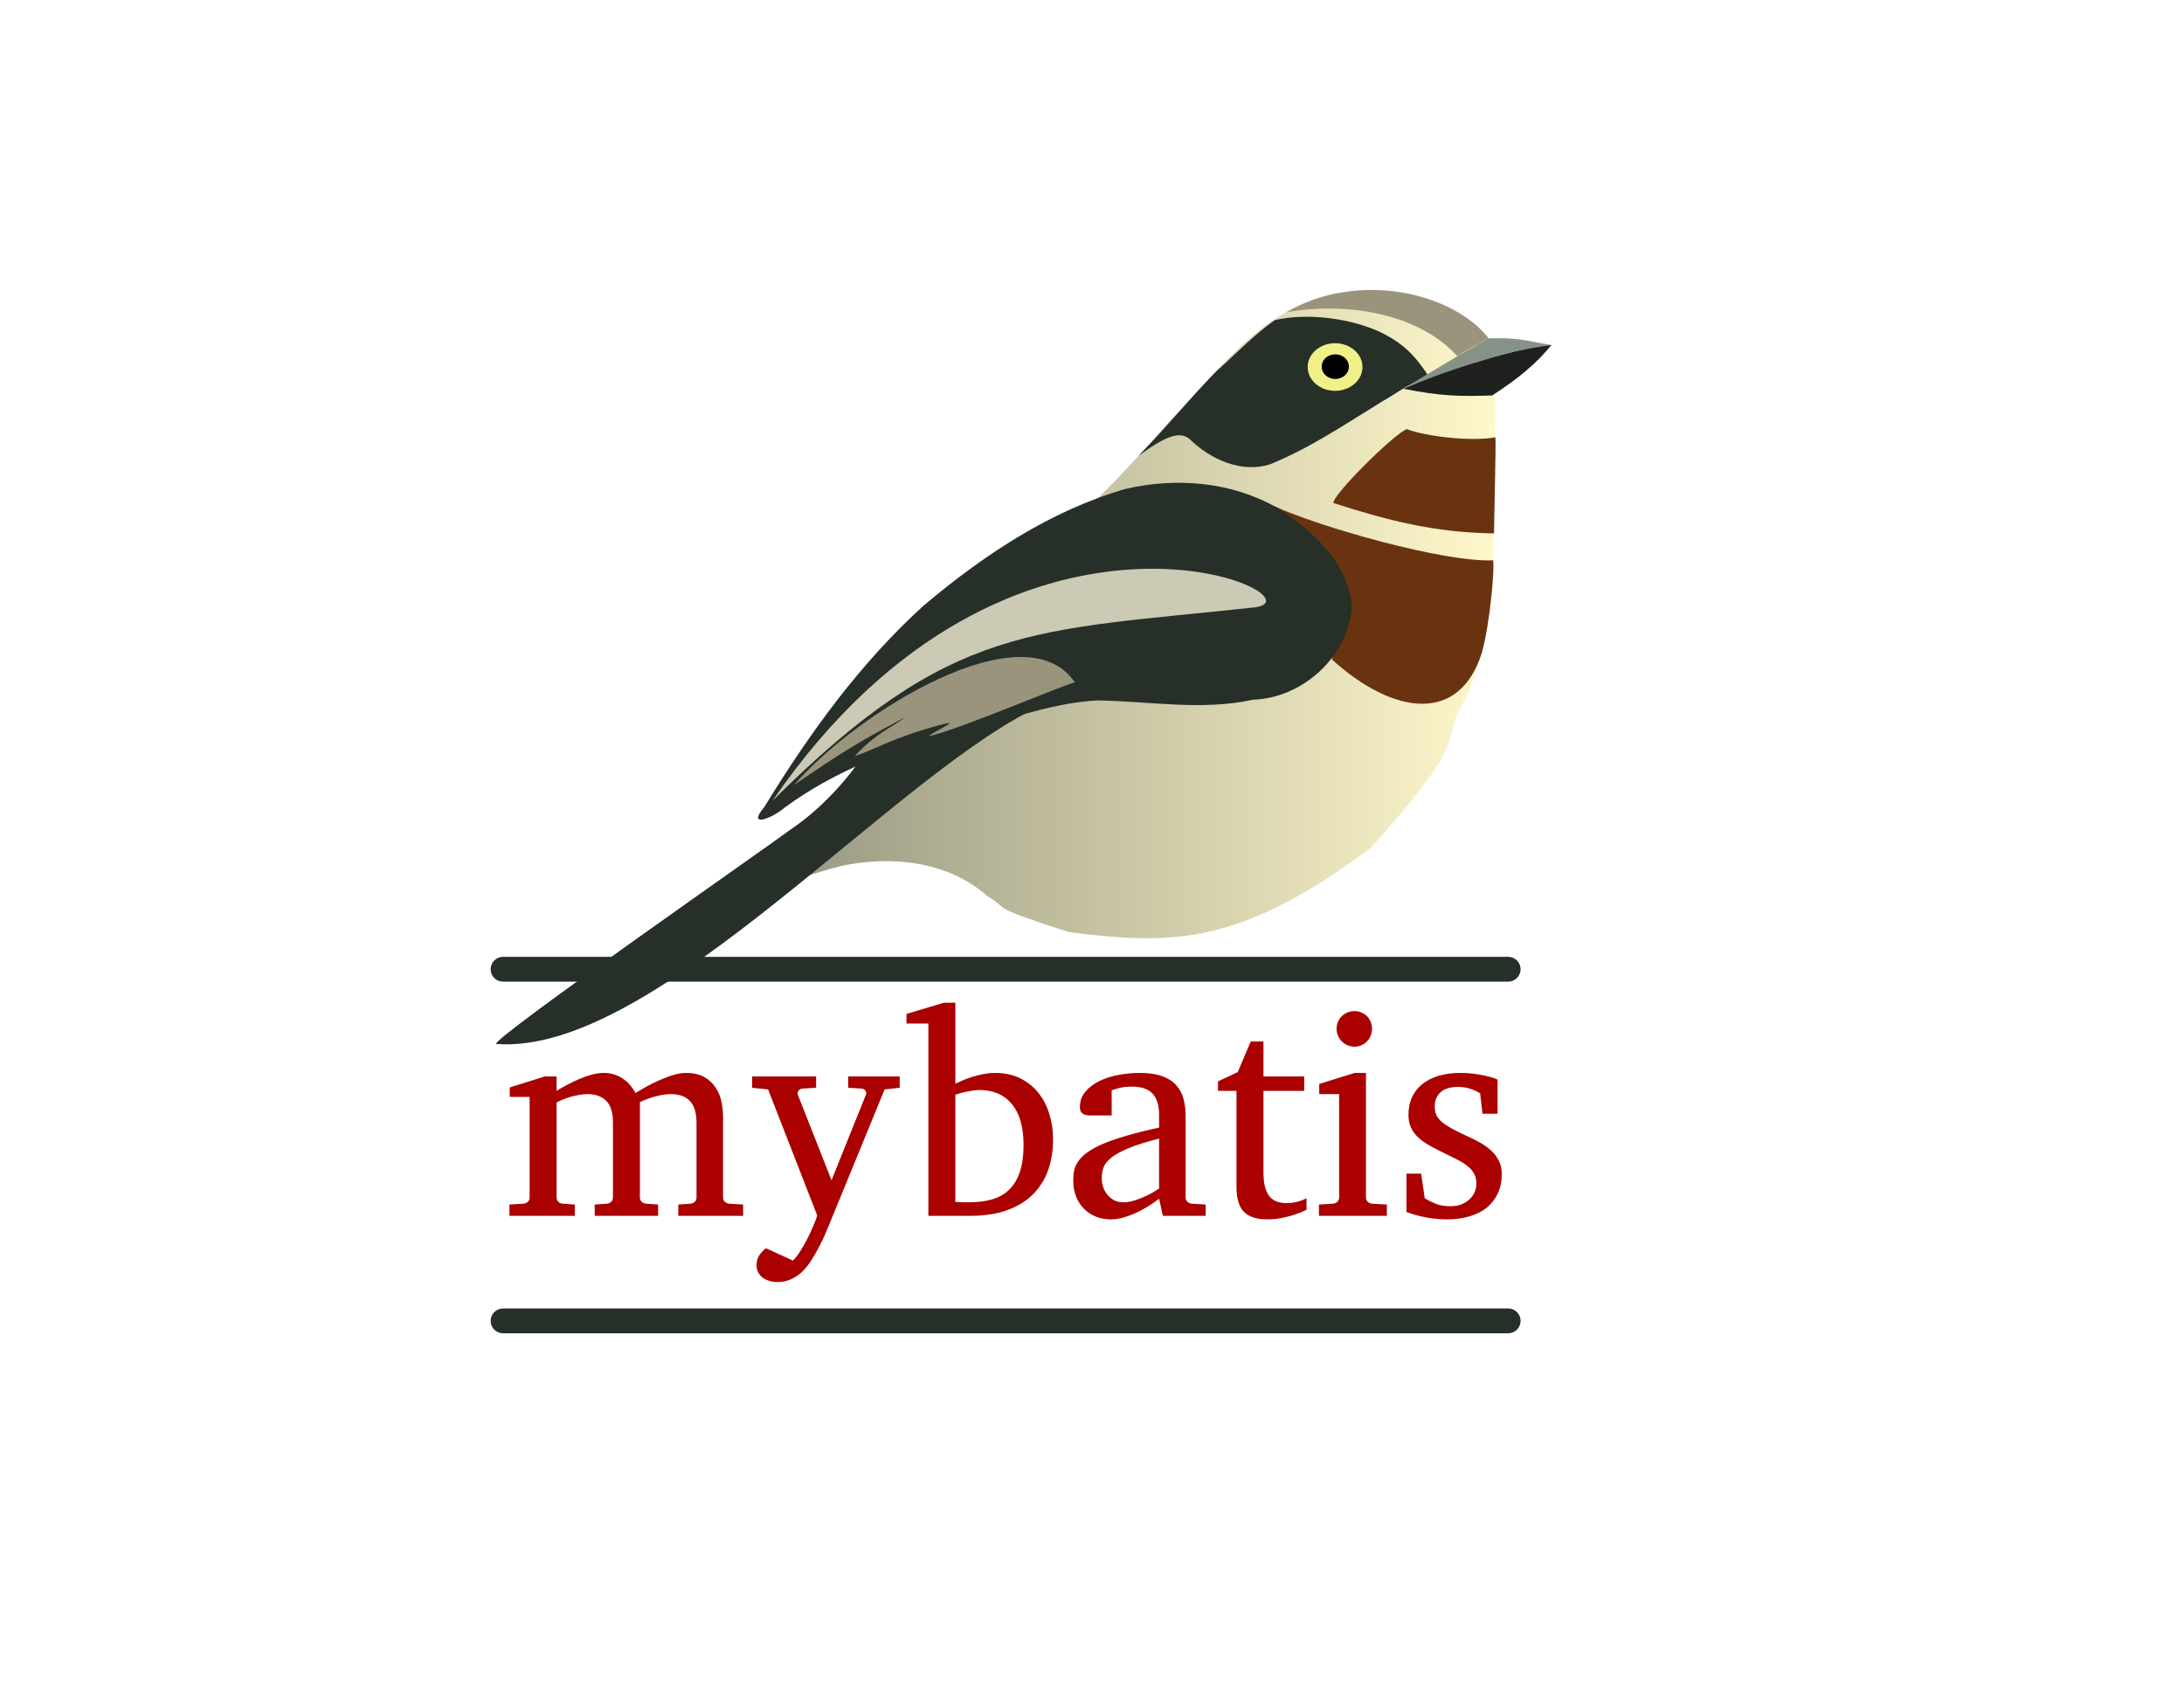
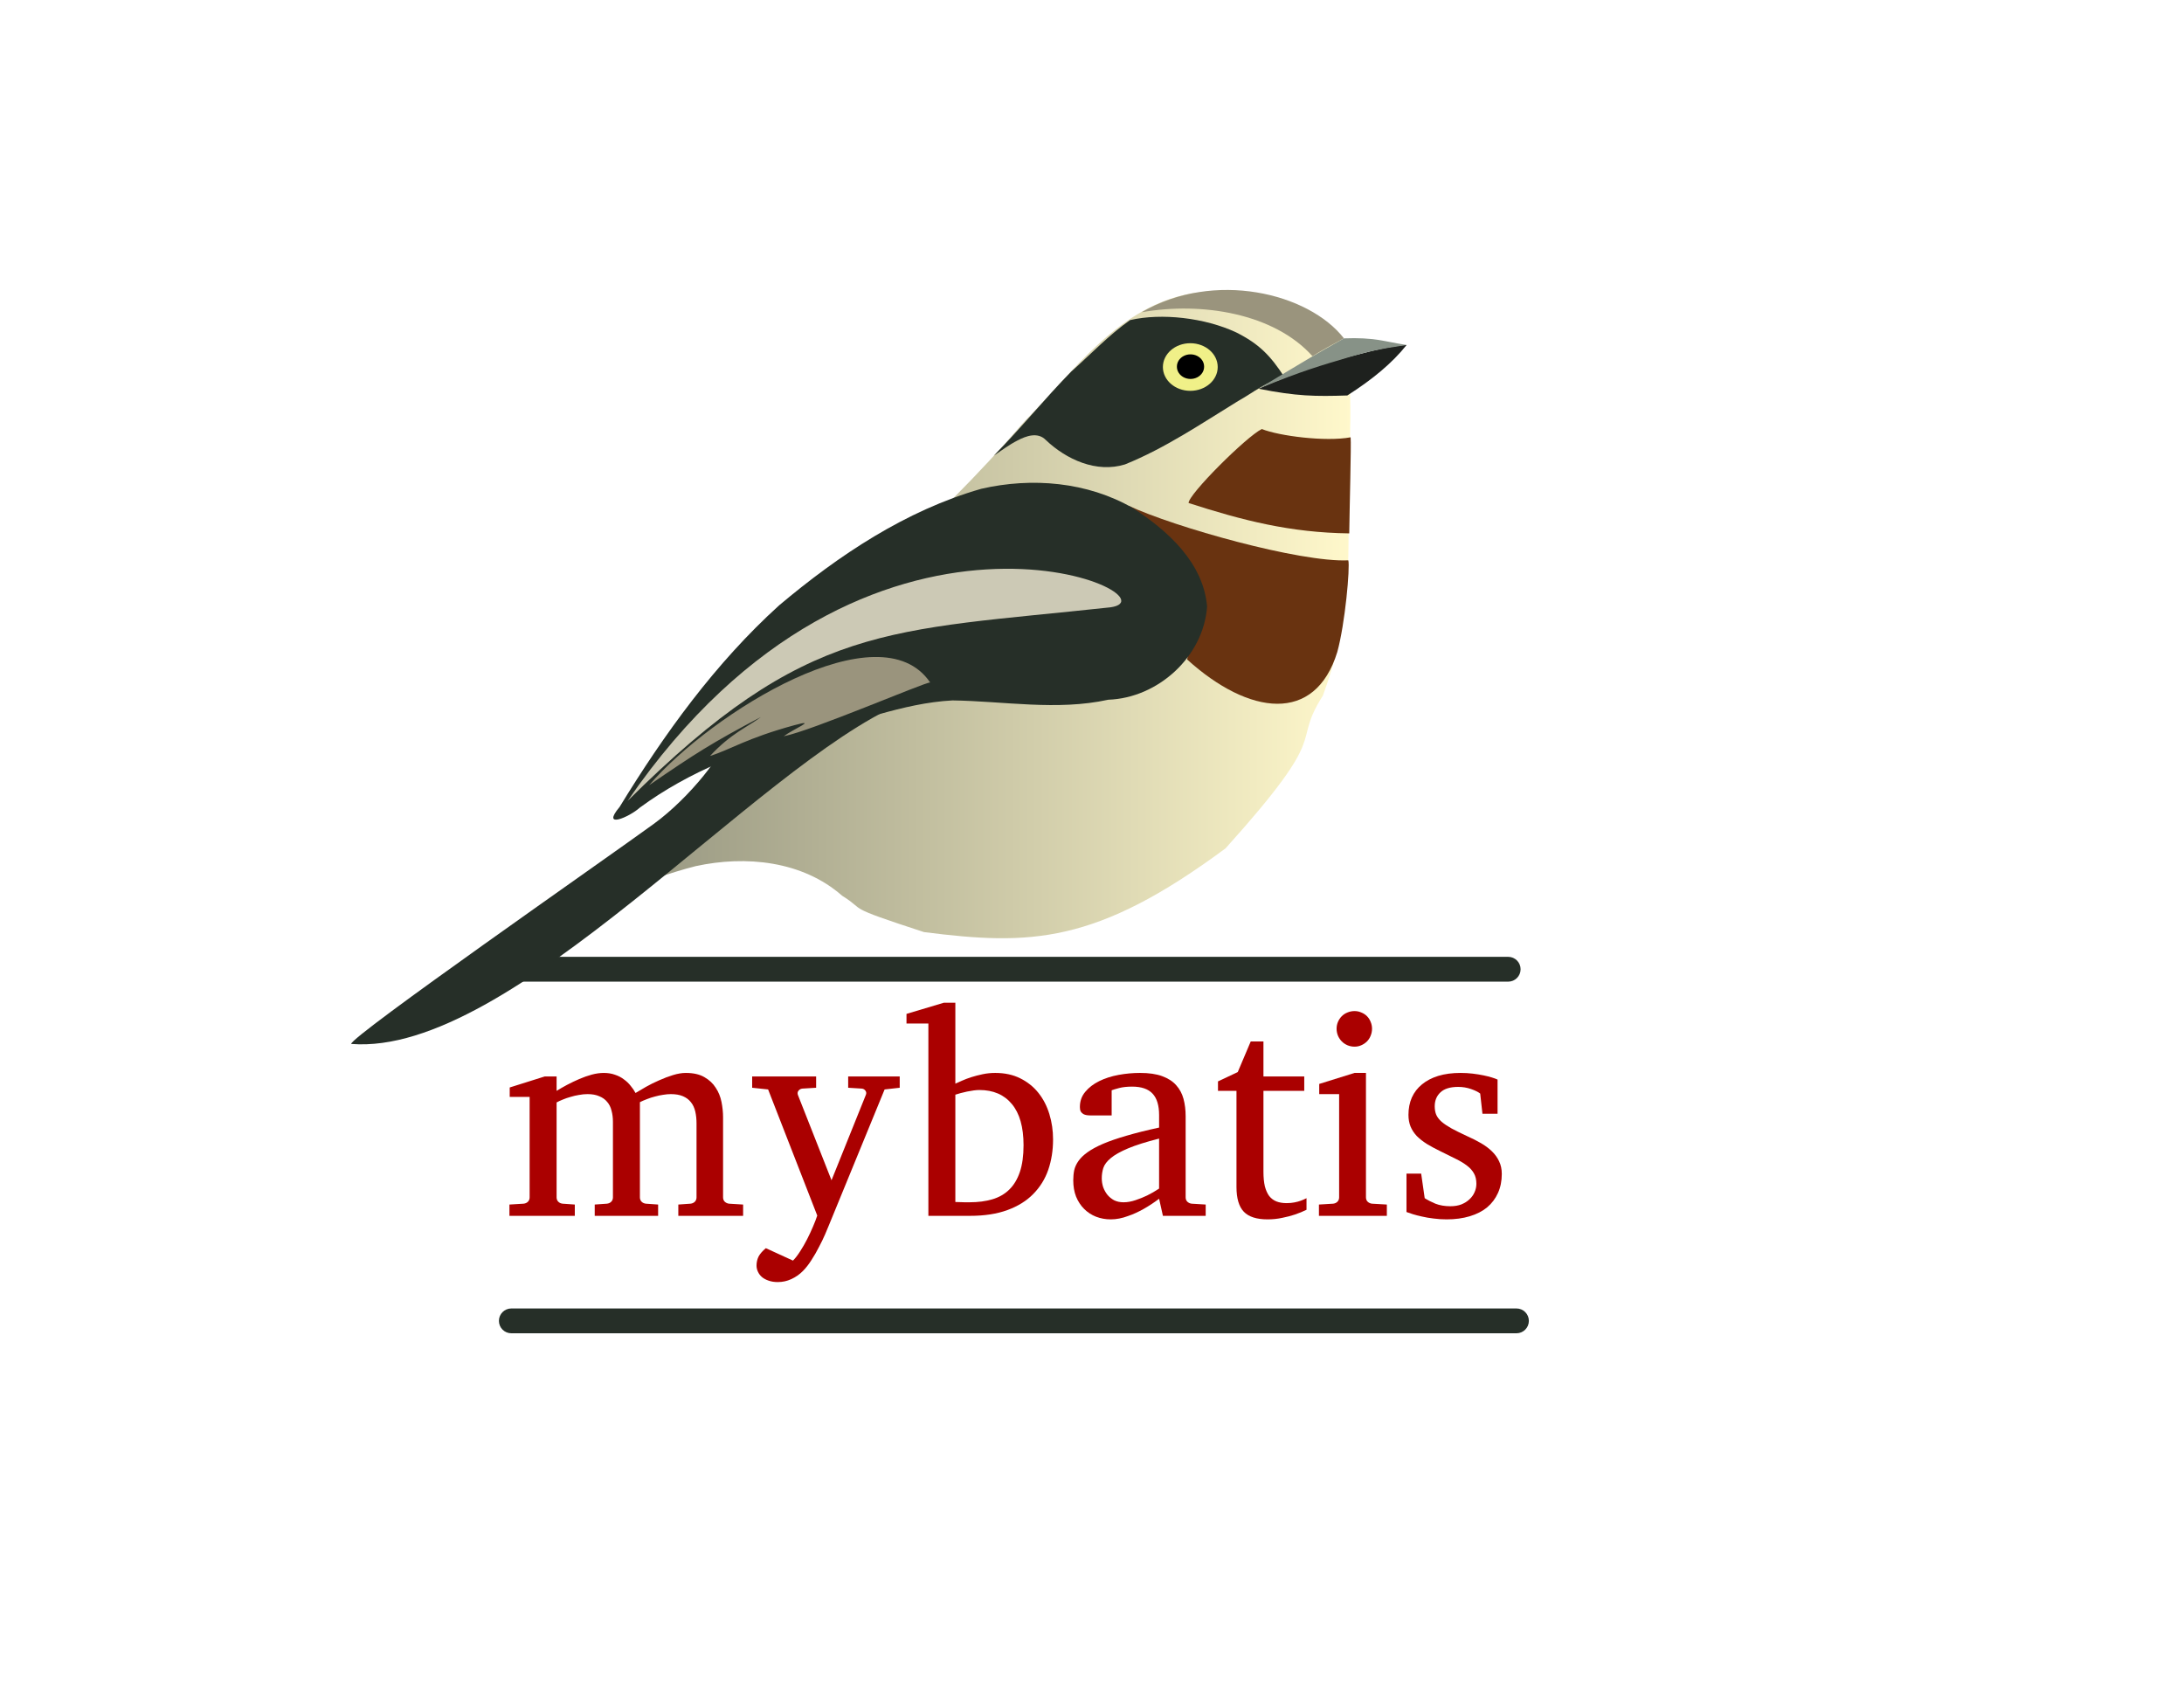
<svg xmlns="http://www.w3.org/2000/svg" xmlns:xlink="http://www.w3.org/1999/xlink" width="792pt" height="612pt" id="svg2" version="1.0">
  <defs id="defs4">
    <linearGradient id="linearGradient3038">
      <stop style="stop-color:#757769;stop-opacity:1;" offset="0" id="stop3040" />
      <stop style="stop-color:#fff8cb;stop-opacity:1;" offset="1" id="stop3042" />
    </linearGradient>
-     <linearGradient xlink:href="#linearGradient3038" id="linearGradient3094" gradientUnits="userSpaceOnUse" x1="2.836" y1="315.948" x2="915.594" y2="315.948" gradientTransform="matrix(0.507647,0,0,0.507647,258.1282,158.7463)" />
+     <linearGradient xlink:href="#linearGradient3038" id="linearGradient3094" gradientUnits="userSpaceOnUse" x1="2.836" y1="315.948" x2="915.594" y2="315.948" gradientTransform="matrix(0.507647,0,0,0.507647,188.1282,158.7463)" />
  </defs>
  <g id="layer1">
    <path d="m -421.395,3.243 c 9.388,-3.701 19.201,-6.233 28.876,-9.062 14.301,-4.33 28.814,-7.791 43.446,-10.777 5.303,-1.075 10.62,-2.124 16.026,-2.49 1.325,-0.068 2.656,-0.119 3.983,-0.058 0.458,0.017 0.917,0.017 1.375,0.015 0.264,-0.007 0.528,-0.007 0.793,-0.005 1.419,0.043 2.839,0.042 4.259,0.044 1.734,0.005 3.468,-0.005 5.202,-0.012 1.613,-0.185 2.269,0.143 3.656,0.852 1.591,0.833 2.997,1.828 4.265,3.1 1.346,1.375 2.464,2.967 3.291,4.703 0.538,0.938 0.54,2.022 0.785,3.037 0.187,0.698 0.628,1.154 1.206,1.562 1.012,0.546 2.091,0.799 3.222,0.987 0.182,0.025 0.364,0.05 0.546,0.075 0,0 -10.308,7.221 -10.308,7.221 l 0,0 c -0.183,-0.039 -0.365,-0.077 -0.548,-0.115 -1.264,-0.3 -2.521,-0.691 -3.591,-1.455 -0.7,-0.609 -1.301,-1.286 -1.581,-2.188 -0.353,-0.947 -0.169,-2.025 -0.651,-2.954 -0.712,-1.627 -1.755,-3.083 -3.028,-4.322 -1.213,-1.146 -2.59,-2.008 -4.096,-2.728 -1.075,-0.487 -2.153,-0.417 -3.32,-0.397 -1.723,-0.007 -3.446,-0.016 -5.169,-0.012 -1.46,0.002 -2.921,0.002 -4.381,0.045 -0.264,0.001 -0.528,0.002 -0.792,-0.011 -0.465,-0.012 -0.931,-0.026 -1.396,-0.052 -1.238,-0.049 -2.476,-0.032 -3.713,0.032 -5.149,0.336 -10.237,1.217 -15.307,2.145 -14.479,2.75 -28.795,6.178 -42.897,10.492 -10.09,3.045 -20.328,5.848 -29.991,10.107 0,0 9.841,-7.777 9.841,-7.777 z" id="path3153" style="fill:#000000;fill-opacity:0" />
    <path id="path3104" style="font-size:139.822px;font-style:normal;font-variant:normal;font-weight:normal;font-stretch:normal;text-align:center;line-height:125%;writing-mode:lr-tb;text-anchor:middle;fill:#aa0000;fill-opacity:1;stroke:none;font-family:Abyssinica SIL;-inkscape-font-specification:Abyssinica SIL" d="m 327.977,587.806 0,-5.462 5.871,-0.41 c 0.865,-0.091 1.57,-0.41 2.116,-0.956 0.546,-0.546 0.819,-1.252 0.819,-2.116 l 0,-35.638 c -9e-5,-2.185 -0.205,-4.142 -0.614,-5.871 -0.41,-1.775 -1.115,-3.277 -2.116,-4.506 -0.956,-1.229 -2.23,-2.185 -3.823,-2.867 -1.593,-0.683 -3.55,-1.024 -5.871,-1.024 -1.183,6e-5 -2.435,0.114 -3.755,0.341 -1.274,0.182 -2.572,0.455 -3.892,0.819 -1.274,0.319 -2.549,0.728 -3.823,1.229 -1.229,0.455 -2.39,0.956 -3.482,1.502 l 0,46.016 c -6e-5,0.865 0.273,1.57 0.819,2.116 0.546,0.546 1.252,0.865 2.116,0.956 l 5.871,0.41 0,5.462 -30.654,0 0,-5.462 5.871,-0.41 c 0.865,-0.091 1.57,-0.41 2.116,-0.956 0.546,-0.546 0.819,-1.252 0.819,-2.116 l 0,-36.526 c -5e-5,-1.957 -0.228,-3.755 -0.683,-5.394 -0.41,-1.684 -1.115,-3.095 -2.116,-4.233 -0.956,-1.183 -2.23,-2.094 -3.823,-2.731 -1.548,-0.683 -3.436,-1.024 -5.667,-1.024 -1.32,6e-5 -2.708,0.137 -4.165,0.41 -1.411,0.228 -2.776,0.546 -4.096,0.956 -1.32,0.364 -2.572,0.797 -3.755,1.297 -1.138,0.455 -2.116,0.91 -2.936,1.365 l 0,45.879 c -3e-5,0.865 0.273,1.57 0.819,2.116 0.546,0.546 1.252,0.865 2.116,0.956 l 5.871,0.41 0,5.462 -31.61,0 0,-5.462 6.827,-0.41 c 0.865,-0.091 1.57,-0.41 2.116,-0.956 0.546,-0.546 0.819,-1.252 0.819,-2.116 l 0,-48.542 -9.626,0 0,-4.574 16.932,-5.325 5.735,0 0,6.964 c 1.547,-0.956 3.254,-1.934 5.12,-2.936 1.912,-1.001 3.869,-1.934 5.871,-2.799 2.003,-0.865 4.005,-1.57 6.008,-2.116 2.048,-0.546 3.983,-0.819 5.803,-0.819 2.003,7e-5 3.823,0.296 5.462,0.888 1.638,0.546 3.072,1.297 4.301,2.253 1.274,0.91 2.367,1.957 3.277,3.141 0.956,1.138 1.73,2.276 2.321,3.414 1.411,-0.865 3.118,-1.866 5.12,-3.004 2.003,-1.138 4.119,-2.185 6.349,-3.141 2.23,-1.001 4.46,-1.843 6.691,-2.526 2.23,-0.683 4.278,-1.024 6.145,-1.024 3.687,7e-5 6.691,0.683 9.012,2.048 2.321,1.32 4.142,3.027 5.462,5.12 1.365,2.048 2.298,4.347 2.799,6.896 0.501,2.549 0.751,5.007 0.751,7.373 l 0,38.711 c -1.1e-4,0.865 0.273,1.57 0.819,2.116 0.592,0.546 1.297,0.865 2.116,0.956 l 6.759,0.41 0,5.462 -31.337,0" />
    <path id="path3106" style="font-size:139.822px;font-style:normal;font-variant:normal;font-weight:normal;font-stretch:normal;text-align:center;line-height:125%;writing-mode:lr-tb;text-anchor:middle;fill:#aa0000;fill-opacity:1;stroke:none;font-family:Abyssinica SIL;-inkscape-font-specification:Abyssinica SIL" d="m 427.723,526.702 -26.831,65.405 c -0.455,1.138 -1.092,2.663 -1.912,4.574 -0.819,1.912 -1.798,3.937 -2.936,6.076 -1.092,2.185 -2.321,4.324 -3.687,6.418 -1.32,2.094 -2.708,3.869 -4.165,5.325 -1.684,1.684 -3.55,2.981 -5.598,3.892 -2.003,0.956 -4.187,1.434 -6.554,1.434 -1.639,-3e-5 -3.095,-0.228 -4.369,-0.683 -1.274,-0.41 -2.344,-0.979 -3.209,-1.707 -0.865,-0.728 -1.525,-1.593 -1.98,-2.594 -0.455,-0.956 -0.683,-1.957 -0.683,-3.004 -10e-6,-1.593 0.341,-3.072 1.024,-4.438 0.728,-1.32 1.889,-2.64 3.482,-3.96 l 13.108,6.008 c 1.138,-1.138 2.299,-2.64 3.482,-4.506 1.183,-1.821 2.298,-3.755 3.345,-5.803 1.047,-2.048 2.003,-4.096 2.867,-6.145 0.865,-2.003 1.547,-3.778 2.048,-5.325 l -23.759,-60.968 -7.715,-0.819 0,-5.462 30.928,0 0,5.462 -6.691,0.41 c -0.774,0.091 -1.388,0.432 -1.843,1.024 -0.455,0.592 -0.546,1.274 -0.273,2.048 l 16.249,41.237 16.59,-41.237 c 0.319,-0.728 0.273,-1.388 -0.137,-1.98 -0.41,-0.637 -1.001,-1.001 -1.775,-1.092 l -6.622,-0.41 0,-5.462 24.92,0 0,5.462 -7.305,0.819" />
    <path id="path3108" style="font-size:139.822px;font-style:normal;font-variant:normal;font-weight:normal;font-stretch:normal;text-align:center;line-height:125%;writing-mode:lr-tb;text-anchor:middle;fill:#aa0000;fill-opacity:1;stroke:none;font-family:Abyssinica SIL;-inkscape-font-specification:Abyssinica SIL" d="m 509.172,550.871 c -7e-5,5.28 -0.774,10.173 -2.321,14.679 -1.548,4.46 -3.96,8.352 -7.237,11.675 -3.232,3.323 -7.396,5.917 -12.494,7.783 -5.052,1.866 -11.083,2.799 -18.092,2.799 l -20.14,0 0,-92.987 -10.582,0 0,-4.643 18.024,-5.394 5.598,0 0,39.12 c 0.819,-0.364 1.889,-0.842 3.209,-1.434 1.32,-0.592 2.822,-1.161 4.506,-1.707 1.73,-0.546 3.573,-1.024 5.53,-1.434 1.957,-0.41 3.96,-0.614 6.008,-0.614 4.597,7e-5 8.625,0.865 12.084,2.594 3.505,1.73 6.44,4.074 8.807,7.032 2.367,2.959 4.142,6.395 5.325,10.309 1.183,3.869 1.775,7.942 1.775,12.221 m -14.269,2.799 c -5e-5,-8.784 -1.889,-15.43 -5.667,-19.936 -3.732,-4.506 -8.967,-6.759 -15.703,-6.759 -0.774,6e-5 -1.684,0.068 -2.731,0.205 -1.047,0.137 -2.116,0.319 -3.209,0.546 -1.047,0.228 -2.094,0.478 -3.141,0.751 -1.001,0.273 -1.843,0.523 -2.526,0.751 l 0,51.887 c 0.774,0.045 1.57,0.068 2.39,0.068 0.683,0.045 1.411,0.068 2.185,0.068 0.819,0 1.57,0 2.253,0 4.142,0 7.829,-0.478 11.06,-1.434 3.232,-0.956 5.962,-2.526 8.193,-4.711 2.23,-2.185 3.937,-5.029 5.12,-8.534 1.183,-3.505 1.775,-7.806 1.775,-12.904" />
    <path id="path3110" style="font-size:139.822px;font-style:normal;font-variant:normal;font-weight:normal;font-stretch:normal;text-align:center;line-height:125%;writing-mode:lr-tb;text-anchor:middle;fill:#aa0000;fill-opacity:1;stroke:none;font-family:Abyssinica SIL;-inkscape-font-specification:Abyssinica SIL" d="m 562.288,587.806 -1.843,-8.261 c -2.458,1.866 -4.984,3.527 -7.578,4.984 -1.138,0.637 -2.344,1.252 -3.618,1.843 -1.274,0.592 -2.594,1.115 -3.96,1.57 -1.32,0.501 -2.685,0.888 -4.096,1.161 -1.365,0.273 -2.731,0.41 -4.096,0.41 -2.549,-10e-6 -4.938,-0.432 -7.169,-1.297 -2.185,-0.865 -4.096,-2.116 -5.735,-3.755 -1.639,-1.639 -2.936,-3.618 -3.892,-5.94 -0.91,-2.321 -1.365,-4.961 -1.365,-7.92 0,-1.73 0.159,-3.368 0.478,-4.916 0.364,-1.547 1.07,-3.049 2.116,-4.506 1.047,-1.456 2.503,-2.845 4.369,-4.165 1.912,-1.365 4.392,-2.708 7.442,-4.028 3.095,-1.32 6.85,-2.617 11.265,-3.892 4.46,-1.32 9.74,-2.64 15.839,-3.96 l 0,-6.008 c -4e-5,-4.688 -1.047,-8.147 -3.141,-10.377 -2.094,-2.276 -5.394,-3.414 -9.9,-3.414 -2.458,7e-5 -4.552,0.228 -6.281,0.683 -1.73,0.455 -2.936,0.819 -3.618,1.092 l 0,12.153 -10.173,0 c -0.637,4e-5 -1.274,-0.045 -1.912,-0.137 -0.592,-0.091 -1.138,-0.273 -1.639,-0.546 -0.501,-0.319 -0.91,-0.728 -1.229,-1.229 -0.273,-0.546 -0.41,-1.252 -0.41,-2.116 -10e-6,-2.867 0.865,-5.325 2.594,-7.373 1.73,-2.094 3.983,-3.823 6.759,-5.189 2.776,-1.365 5.894,-2.367 9.353,-3.004 3.459,-0.637 6.918,-0.956 10.377,-0.956 4.324,7e-5 7.897,0.523 10.719,1.57 2.867,1.047 5.12,2.503 6.759,4.369 1.684,1.866 2.867,4.074 3.55,6.622 0.683,2.549 1.024,5.348 1.024,8.398 l 0,39.189 c -6e-5,0.865 0.273,1.57 0.819,2.116 0.592,0.546 1.297,0.865 2.116,0.956 l 6.759,0.41 0,5.462 -20.687,0 m -1.843,-37.345 c -6.281,1.593 -11.265,3.163 -14.952,4.711 -3.687,1.548 -6.486,3.118 -8.398,4.711 -1.866,1.548 -3.072,3.141 -3.618,4.779 -0.501,1.593 -0.751,3.254 -0.751,4.984 -2e-5,1.456 0.228,2.89 0.683,4.301 0.501,1.365 1.183,2.594 2.048,3.687 0.91,1.092 2.003,1.98 3.277,2.663 1.32,0.637 2.822,0.956 4.506,0.956 1.866,0 3.8,-0.341 5.803,-1.024 2.048,-0.683 3.914,-1.434 5.598,-2.253 1.957,-0.956 3.892,-2.071 5.803,-3.345 l 0,-24.169" />
    <path id="path3112" style="font-size:139.822px;font-style:normal;font-variant:normal;font-weight:normal;font-stretch:normal;text-align:center;line-height:125%;writing-mode:lr-tb;text-anchor:middle;fill:#aa0000;fill-opacity:1;stroke:none;font-family:Abyssinica SIL;-inkscape-font-specification:Abyssinica SIL" d="m 631.722,584.871 c -1.73,0.865 -3.619,1.639 -5.667,2.321 -1.73,0.592 -3.732,1.115 -6.008,1.57 -2.276,0.501 -4.665,0.751 -7.169,0.751 -5.28,-10e-6 -9.103,-1.229 -11.47,-3.687 -2.367,-2.458 -3.55,-6.463 -3.55,-12.016 l 0,-46.425 -8.944,0 0,-4.574 9.558,-4.506 6.281,-14.815 6.145,0 0,16.932 19.731,0 0,6.964 -19.731,0 0,39.052 c -2e-5,2.776 0.228,5.143 0.683,7.1 0.501,1.912 1.206,3.482 2.116,4.711 0.956,1.183 2.116,2.048 3.482,2.594 1.411,0.546 3.049,0.819 4.916,0.819 1.365,10e-6 2.617,-0.114 3.755,-0.341 1.183,-0.228 2.207,-0.501 3.072,-0.819 1.001,-0.364 1.934,-0.774 2.799,-1.229 l 0,5.598" />
    <path id="path3114" style="font-size:139.822px;font-style:normal;font-variant:normal;font-weight:normal;font-stretch:normal;text-align:center;line-height:125%;writing-mode:lr-tb;text-anchor:middle;fill:#aa0000;fill-opacity:1;stroke:none;font-family:Abyssinica SIL;-inkscape-font-specification:Abyssinica SIL" d="m 663.4,497.345 c -3e-5,1.183 -0.228,2.321 -0.683,3.414 -0.41,1.047 -1.001,1.957 -1.775,2.731 -0.774,0.774 -1.684,1.388 -2.731,1.843 -1.001,0.455 -2.094,0.683 -3.277,0.683 -1.183,8e-5 -2.321,-0.227 -3.414,-0.683 -1.047,-0.455 -1.957,-1.07 -2.731,-1.843 -0.774,-0.774 -1.388,-1.684 -1.843,-2.731 -0.455,-1.092 -0.683,-2.23 -0.683,-3.414 -10e-6,-1.183 0.228,-2.298 0.683,-3.345 0.455,-1.047 1.07,-1.957 1.843,-2.731 0.774,-0.774 1.684,-1.365 2.731,-1.775 1.092,-0.455 2.23,-0.683 3.414,-0.683 1.183,1e-4 2.276,0.228 3.277,0.683 1.047,0.41 1.957,1.001 2.731,1.775 0.774,0.774 1.365,1.684 1.775,2.731 0.455,1.047 0.683,2.162 0.683,3.345 m -25.671,90.461 0,-5.462 6.827,-0.41 c 0.865,-0.091 1.57,-0.41 2.116,-0.956 0.546,-0.546 0.819,-1.252 0.819,-2.116 l 0,-49.907 -9.626,0 0,-4.916 17.068,-5.325 5.53,0 0,60.148 c -3e-5,0.865 0.273,1.57 0.819,2.116 0.592,0.546 1.297,0.865 2.116,0.956 l 7.169,0.41 0,5.462 -32.839,0" />
    <path id="path3116" style="font-size:139.822px;font-style:normal;font-variant:normal;font-weight:normal;font-stretch:normal;text-align:center;line-height:125%;writing-mode:lr-tb;text-anchor:middle;fill:#aa0000;fill-opacity:1;stroke:none;font-family:Abyssinica SIL;-inkscape-font-specification:Abyssinica SIL" d="m 726.143,567.529 c -5e-5,3.414 -0.615,6.486 -1.843,9.217 -1.229,2.731 -2.981,5.052 -5.257,6.964 -2.276,1.866 -5.075,3.3 -8.398,4.301 -3.323,1.001 -7.055,1.502 -11.197,1.502 -2.139,-10e-6 -4.233,-0.137 -6.281,-0.41 -2.003,-0.228 -3.869,-0.546 -5.598,-0.956 -1.684,-0.364 -3.186,-0.751 -4.506,-1.161 -1.32,-0.41 -2.321,-0.751 -3.004,-1.024 l 0,-18.57 7.1,0 1.707,11.879 c 1.411,0.91 3.141,1.798 5.189,2.663 2.094,0.819 4.506,1.229 7.237,1.229 2.003,10e-6 3.778,-0.296 5.325,-0.888 1.547,-0.637 2.845,-1.456 3.892,-2.458 1.092,-1.001 1.912,-2.139 2.458,-3.414 0.592,-1.32 0.888,-2.685 0.888,-4.096 -3e-5,-1.957 -0.387,-3.618 -1.161,-4.984 -0.774,-1.411 -1.889,-2.663 -3.345,-3.755 -1.457,-1.138 -3.254,-2.23 -5.394,-3.277 -2.094,-1.047 -4.483,-2.23 -7.169,-3.55 -2.549,-1.229 -4.802,-2.435 -6.759,-3.618 -1.957,-1.229 -3.618,-2.526 -4.984,-3.892 -1.32,-1.411 -2.321,-2.936 -3.004,-4.574 -0.683,-1.684 -1.024,-3.573 -1.024,-5.667 -10e-6,-3.095 0.546,-5.894 1.639,-8.398 1.138,-2.503 2.776,-4.62 4.916,-6.349 2.139,-1.775 4.756,-3.14 7.851,-4.096 3.141,-0.956 6.736,-1.434 10.787,-1.434 2.048,7e-5 4.005,0.114 5.871,0.341 1.866,0.228 3.573,0.501 5.12,0.819 1.547,0.319 2.913,0.66 4.096,1.024 1.183,0.364 2.116,0.706 2.799,1.024 l 0,16.522 -7.305,0 -1.092,-9.763 c -1.001,-0.774 -2.481,-1.502 -4.438,-2.185 -1.957,-0.683 -4.028,-1.024 -6.213,-1.024 -3.869,6e-5 -6.736,0.888 -8.602,2.663 -1.821,1.73 -2.731,3.96 -2.731,6.691 -2e-5,1.593 0.25,2.981 0.751,4.165 0.546,1.183 1.411,2.299 2.594,3.345 1.229,1.047 2.822,2.116 4.779,3.209 2.003,1.092 4.483,2.321 7.442,3.687 2.458,1.092 4.711,2.23 6.759,3.414 2.048,1.183 3.823,2.503 5.325,3.96 1.502,1.457 2.663,3.072 3.482,4.847 0.865,1.775 1.297,3.801 1.297,6.076" />
-     <rect style="color:#000000;fill:#262f28;fill-opacity:1;fill-rule:nonzero;stroke:none;stroke-width:2;marker:none;visibility:visible;display:inline;overflow:visible;enable-background:accumulate" id="rect2969" width="498" height="12" x="237.233" y="462.586" ry="6" />
-     <rect ry="6" y="632.586" x="237.233" height="12" width="498" id="rect2971" style="color:#000000;fill:#262f28;fill-opacity:1;fill-rule:nonzero;stroke:none;stroke-width:2;marker:none;visibility:visible;display:inline;overflow:visible;enable-background:accumulate" />
-     <path style="fill:url(#linearGradient3094);fill-opacity:1" d="m 516.78,450.629 c 51.323,6.523 83.133,5.942 145.798,-40.492 52.638,-58.452 31.101,-48.71 47.045,-73.811 10.406,-28.3 12.337,-49.205 12.467,-78.38 -1.028,-29.357 3.008,-59.403 -0.921,-88.487 -12.686,-26.761 -47.681,-29.997 -73.791,-27.805 -36.187,5.722 -58.182,37.93 -82.168,62.231 -22.085,25.704 -46.177,49.538 -71.361,72.12 -30.359,30.839 -56.881,65.137 -82.166,100.125 -36.342,42.447 -88.148,66.46 -131.02,101.147 -10.476,3.165 -33.75,30.592 -12.333,15.298 43.624,-28.419 86.842,-60.784 138.057,-73.833 24.194,-5.271 51.615,-2.563 70.833,14.332 12.28,7.624 -0.157,4.619 39.561,17.556 z" id="path2920" />
-     <path style="fill:#9a947d;stroke:none" d="m 719.822,163.581 c -17.156,-22.021 -62.789,-33.005 -97.79,-12.63 29.017,-5.14 64.025,0.537 82.57,21.253 5.673,-3.55 9.291,-5.364 15.219,-8.623 z" id="path2922" />
-     <path style="fill:#262f28;fill-opacity:1" d="m 550.537,220.287 c 12.989,-13.103 24.562,-27.539 37.483,-40.691 9.409,-8.341 18.068,-17.579 28.384,-24.846 15.287,-3.537 36.198,-1.097 51.279,5.932 11.169,5.605 16.629,11.257 23.489,21.84 -8.423,1.508 -15.207,7.308 -22.545,11.367 -17.788,10.921 -35.229,22.776 -54.662,30.629 -13.755,4.279 -28.34,-2.332 -38.286,-11.786 -3.866,-3.986 -9.488,-2.014 -13.677,0.207 -4.059,2.06 -7.7,4.815 -11.465,7.347 z" id="path2924" />
-     <path id="path2926" d="m 716.593,315.237 c 3.78,-13.613 6.239,-41.01 5.334,-44.35 -23.275,1.112 -84.308,-16.094 -106.253,-26.395 31.123,27.761 27.598,22.668 34.907,40.368 7.097,8.647 -5.526,24.37 -6.564,33.987 29.954,27.092 61.869,31.165 72.576,-3.609 z" style="fill:#693310;fill-opacity:1;stroke:none" />
-     <path id="path2928" d="m 505.687,340.137 c -70.382,30.243 -188.265,170.737 -265.866,164.561 -0.768,-3.307 123.767,-89.989 146.241,-106.348 17.687,-12.854 34.534,-34.863 34.813,-41.483 11.265,-4.281 71.639,-17.096 84.811,-16.73 z" style="fill:#262f28;fill-opacity:1;stroke:none" />
-     <path id="path2932" d="m 678.524,187.923 c 18.335,3.675 27.625,3.771 42.945,3.265 12.418,-7.94 21.716,-15.708 28.654,-24.399 -5.219,0.226 -13.425,1.896 -25.637,5.096 -12.212,3.2 -26.894,7.518 -45.962,16.038 z" style="fill:#1e211e" />
-     <path style="fill:#879287;fill-opacity:1" d="m 678.524,187.923 c 26.079,-15.719 26.079,-15.719 41.298,-24.342 14.73,-0.543 19.181,1.455 30.196,3.2 -13.847,2.061 -19.277,3.366 -27.309,5.762 -13.644,4.07 -22.934,6.633 -44.185,15.38 z" id="path2934" />
-     <path transform="matrix(-0.5580388,0,0,0.507647,745.0808,157.8398)" d="m 202.143,38.612 a 23.75,22.679 0 1 1 -47.5,0 23.75,22.679 0 1 1 47.5,0 z" id="path2938" style="fill:#f0f088;fill-opacity:1;stroke:none" />
-     <path transform="matrix(-0.5580388,0,0,0.507647,743.4864,157.2958)" d="m 187.143,39.326 a 11.786,11.607 0 1 1 -23.571,0 11.786,11.607 0 1 1 23.571,0 z" id="path2940" style="fill:#000000;fill-opacity:1;stroke:none" />
-     <path id="path2944" d="m 617.789,245.647 c 16.825,10.898 34.086,26.369 35.86,47.633 -1.762,24.244 -23.75,44.152 -47.78,45.009 -24.881,5.431 -50.267,0.682 -75.327,0.334 -24.425,1.285 -47.154,11.217 -70.854,16.314 -28.56,7.106 -56.453,17.984 -80.312,35.509 -5.102,4.602 -18.935,10.574 -9.782,-0.331 21.635,-35.39 46.307,-69.541 77.162,-97.484 28.835,-24.249 61.168,-45.83 97.684,-56.315 24.476,-5.64 51.362,-3.383 73.349,9.33 z" style="fill:#262f28;fill-opacity:1" />
-     <path id="path2946" d="m 383.856,379.611 c 22.045,-15.141 30.404,-20.485 54.017,-32.951 -6.269,4.792 -14.302,7.739 -24.551,18.81 9.875,-3.054 17.401,-8.5 40.887,-14.9 11.743,-3.2 -0.985,2.079 -5.255,5.377 13.421,-2.6 68.29,-26.156 70.789,-26.001 -24.318,-35.809 -105.488,14.364 -135.887,49.666 z" style="fill:#9a947d;stroke:none" />
-     <path id="path2948" d="M 606.971,293.604 C 498.991,305.346 460.653,300.536 373.465,387.19 489.274,218.584 642.361,288.584 606.971,293.604 z" style="fill:#f5efd7;fill-opacity:0.803;fill-rule:evenodd;stroke:none" />
-     <path style="fill:#000000;fill-opacity:0" id="path2950" d="m 631.838,142.829 c 9.388,-3.701 19.201,-6.233 28.876,-9.062 14.301,-4.33 28.814,-7.791 43.446,-10.777 5.303,-1.075 10.62,-2.124 16.026,-2.49 1.325,-0.069 2.656,-0.119 3.983,-0.058 0.458,0.017 0.917,0.017 1.375,0.015 0.264,-0.007 0.528,-0.007 0.793,-0.005 1.419,0.043 2.839,0.042 4.259,0.044 1.734,0.005 3.468,-0.005 5.202,-0.012 1.613,-0.185 2.269,0.143 3.656,0.852 1.591,0.833 2.997,1.828 4.265,3.1 1.346,1.375 2.464,2.967 3.291,4.703 0.538,0.938 0.54,2.022 0.785,3.037 0.187,0.698 0.628,1.154 1.206,1.562 1.012,0.546 2.091,0.799 3.222,0.987 0.182,0.025 0.364,0.05 0.546,0.075 0,0 -10.308,7.221 -10.308,7.221 l 0,0 c -0.183,-0.038 -0.365,-0.077 -0.548,-0.115 -1.264,-0.3 -2.521,-0.691 -3.591,-1.455 -0.7,-0.609 -1.301,-1.286 -1.581,-2.188 -0.353,-0.947 -0.169,-2.025 -0.651,-2.954 -0.712,-1.627 -1.755,-3.083 -3.028,-4.322 -1.213,-1.146 -2.59,-2.008 -4.096,-2.728 -1.075,-0.487 -2.153,-0.417 -3.32,-0.397 -1.723,-0.007 -3.446,-0.017 -5.169,-0.012 -1.46,0.002 -2.921,0.002 -4.381,0.045 -0.264,0.001 -0.528,0.002 -0.792,-0.011 -0.465,-0.012 -0.931,-0.026 -1.396,-0.052 -1.238,-0.049 -2.476,-0.033 -3.713,0.032 -5.149,0.336 -10.237,1.217 -15.307,2.145 -14.479,2.75 -28.795,6.178 -42.897,10.492 -10.09,3.045 -20.328,5.848 -29.991,10.107 0,0 9.841,-7.777 9.841,-7.777 z" />
-     <path id="path2952" d="m 722.382,257.872 c 0.143,-12.073 1.009,-42.975 0.666,-46.452 -12.115,2.254 -34.581,-0.647 -42.935,-3.997 -7.422,3.584 -35.615,31.718 -35.41,35.756 26.224,8.462 49.281,14.353 77.679,14.692 z" style="fill:#693310" />
+     <rect style="color:#000000;fill:#262f28;fill-opacity:1;fill-rule:nonzero;stroke:none;stroke-width:2;marker:none;visibility:visible;display:inline;overflow:visible;enable-background:accumulate" id="rect2969" width="498" height="12" x="-735.233" y="462.586" ry="6" transform="scale(-1,1)" />
+     <rect ry="6" y="632.586" x="-739.233" height="12" width="498" id="rect2971" style="color:#000000;fill:#262f28;fill-opacity:1;fill-rule:nonzero;stroke:none;stroke-width:2;marker:none;visibility:visible;display:inline;overflow:visible;enable-background:accumulate" transform="scale(-1,1)" />
+     <path style="fill:url(#linearGradient3094);fill-opacity:1" d="m 446.78,450.629 c 51.323,6.523 83.133,5.942 145.798,-40.492 52.638,-58.452 31.101,-48.71 47.045,-73.811 10.406,-28.3 12.337,-49.205 12.467,-78.38 -1.028,-29.357 3.008,-59.403 -0.921,-88.487 -12.686,-26.761 -47.681,-29.997 -73.791,-27.805 -36.187,5.722 -58.182,37.93 -82.168,62.231 -22.085,25.704 -46.177,49.538 -71.361,72.12 -30.359,30.839 -56.881,65.137 -82.166,100.125 -36.342,42.447 -88.148,66.46 -131.02,101.147 -10.476,3.165 -33.75,30.592 -12.333,15.298 43.624,-28.419 86.842,-60.784 138.057,-73.833 24.194,-5.271 51.615,-2.563 70.833,14.332 12.28,7.624 -0.157,4.619 39.561,17.556 z" id="path2920" />
+     <path style="fill:#9a947d;stroke:none" d="m 649.822,163.581 c -17.156,-22.021 -62.789,-33.005 -97.79,-12.63 29.017,-5.14 64.025,0.537 82.57,21.253 5.673,-3.55 9.291,-5.364 15.219,-8.623 z" id="path2922" />
+     <path style="fill:#262f28;fill-opacity:1" d="m 480.537,220.287 c 12.989,-13.103 24.562,-27.539 37.483,-40.691 9.409,-8.341 18.068,-17.579 28.384,-24.846 15.287,-3.537 36.198,-1.097 51.279,5.932 11.169,5.605 16.629,11.257 23.489,21.84 -8.423,1.508 -15.207,7.308 -22.545,11.367 -17.788,10.921 -35.229,22.776 -54.662,30.629 -13.755,4.279 -28.34,-2.332 -38.286,-11.786 -3.866,-3.986 -9.488,-2.014 -13.677,0.207 -4.059,2.06 -7.7,4.815 -11.465,7.347 z" id="path2924" />
+     <path id="path2926" d="m 646.593,315.237 c 3.78,-13.613 6.239,-41.01 5.334,-44.35 -23.275,1.112 -84.308,-16.094 -106.253,-26.395 31.123,27.761 27.598,22.668 34.907,40.368 7.097,8.647 -5.526,24.37 -6.564,33.987 29.954,27.092 61.869,31.165 72.576,-3.609 z" style="fill:#693310;fill-opacity:1;stroke:none" />
+     <path id="path2928" d="m 435.687,340.137 c -70.382,30.243 -188.265,170.737 -265.866,164.561 -0.768,-3.307 123.767,-89.989 146.241,-106.348 17.687,-12.854 34.534,-34.863 34.813,-41.483 11.265,-4.281 71.639,-17.096 84.811,-16.73 z" style="fill:#262f28;fill-opacity:1;stroke:none" />
+     <path id="path2932" d="m 608.524,187.923 c 18.335,3.675 27.625,3.771 42.945,3.265 12.418,-7.94 21.716,-15.708 28.654,-24.399 -5.219,0.226 -13.425,1.896 -25.637,5.096 -12.212,3.2 -26.894,7.518 -45.962,16.038 z" style="fill:#1e211e" />
+     <path style="fill:#879287;fill-opacity:1" d="m 608.524,187.923 c 26.079,-15.719 26.079,-15.719 41.298,-24.342 14.73,-0.543 19.181,1.455 30.196,3.2 -13.847,2.061 -19.277,3.366 -27.309,5.762 -13.644,4.07 -22.934,6.633 -44.185,15.38 z" id="path2934" />
+     <path transform="matrix(-0.5580388,0,0,0.507647,675.0808,157.8398)" d="m 202.143,38.612 a 23.75,22.679 0 1 1 -47.5,0 23.75,22.679 0 1 1 47.5,0 z" id="path2938" style="fill:#f0f088;fill-opacity:1;stroke:none" />
+     <path transform="matrix(-0.5580388,0,0,0.507647,673.4864,157.2958)" d="m 187.143,39.326 a 11.786,11.607 0 1 1 -23.571,0 11.786,11.607 0 1 1 23.571,0 z" id="path2940" style="fill:#000000;fill-opacity:1;stroke:none" />
+     <path id="path2944" d="m 547.789,245.647 c 16.825,10.898 34.086,26.369 35.86,47.633 -1.762,24.244 -23.75,44.152 -47.78,45.009 -24.881,5.431 -50.267,0.682 -75.327,0.334 -24.425,1.285 -47.154,11.217 -70.854,16.314 -28.56,7.106 -56.453,17.984 -80.312,35.509 -5.102,4.602 -18.935,10.574 -9.782,-0.331 21.635,-35.39 46.307,-69.541 77.162,-97.484 28.835,-24.249 61.168,-45.83 97.684,-56.315 24.476,-5.64 51.362,-3.383 73.349,9.33 z" style="fill:#262f28;fill-opacity:1" />
+     <path id="path2946" d="m 313.856,379.611 c 22.045,-15.141 30.404,-20.485 54.017,-32.951 -6.269,4.792 -14.302,7.739 -24.551,18.81 9.875,-3.054 17.401,-8.5 40.887,-14.9 11.743,-3.2 -0.985,2.079 -5.255,5.377 13.421,-2.6 68.29,-26.156 70.789,-26.001 -24.318,-35.809 -105.488,14.364 -135.887,49.666 z" style="fill:#9a947d;stroke:none" />
+     <path id="path2948" d="M 536.971,293.604 C 428.991,305.346 390.653,300.536 303.465,387.19 419.274,218.584 572.361,288.584 536.971,293.604 z" style="fill:#f5efd7;fill-opacity:0.803;fill-rule:evenodd;stroke:none" />
+     <path style="fill:#000000;fill-opacity:0" id="path2950" d="m 561.838,142.829 c 9.388,-3.701 19.201,-6.233 28.876,-9.062 14.301,-4.33 28.814,-7.791 43.446,-10.777 5.303,-1.075 10.62,-2.124 16.026,-2.49 1.325,-0.069 2.656,-0.119 3.983,-0.058 0.458,0.017 0.917,0.017 1.375,0.015 0.264,-0.007 0.528,-0.007 0.793,-0.005 1.419,0.043 2.839,0.042 4.259,0.044 1.734,0.005 3.468,-0.005 5.202,-0.012 1.613,-0.185 2.269,0.143 3.656,0.852 1.591,0.833 2.997,1.828 4.265,3.1 1.346,1.375 2.464,2.967 3.291,4.703 0.538,0.938 0.54,2.022 0.785,3.037 0.187,0.698 0.628,1.154 1.206,1.562 1.012,0.546 2.091,0.799 3.222,0.987 0.182,0.025 0.364,0.05 0.546,0.075 0,0 -10.308,7.221 -10.308,7.221 l 0,0 c -0.183,-0.038 -0.365,-0.077 -0.548,-0.115 -1.264,-0.3 -2.521,-0.691 -3.591,-1.455 -0.7,-0.609 -1.301,-1.286 -1.581,-2.188 -0.353,-0.947 -0.169,-2.025 -0.651,-2.954 -0.712,-1.627 -1.755,-3.083 -3.028,-4.322 -1.213,-1.146 -2.59,-2.008 -4.096,-2.728 -1.075,-0.487 -2.153,-0.417 -3.32,-0.397 -1.723,-0.007 -3.446,-0.017 -5.169,-0.012 -1.46,0.002 -2.921,0.002 -4.381,0.045 -0.264,10e-4 -0.528,0.002 -0.792,-0.011 -0.465,-0.012 -0.931,-0.026 -1.396,-0.052 -1.238,-0.049 -2.476,-0.033 -3.713,0.032 -5.149,0.336 -10.237,1.217 -15.307,2.145 -14.479,2.75 -28.795,6.178 -42.897,10.492 -10.09,3.045 -20.328,5.848 -29.991,10.107 0,0 9.841,-7.777 9.841,-7.777 z" />
+     <path id="path2952" d="m 652.382,257.872 c 0.143,-12.073 1.009,-42.975 0.666,-46.452 -12.115,2.254 -34.581,-0.647 -42.935,-3.997 -7.422,3.584 -35.615,31.718 -35.41,35.756 26.224,8.462 49.281,14.353 77.679,14.692 z" style="fill:#693310" />
  </g>
</svg>
